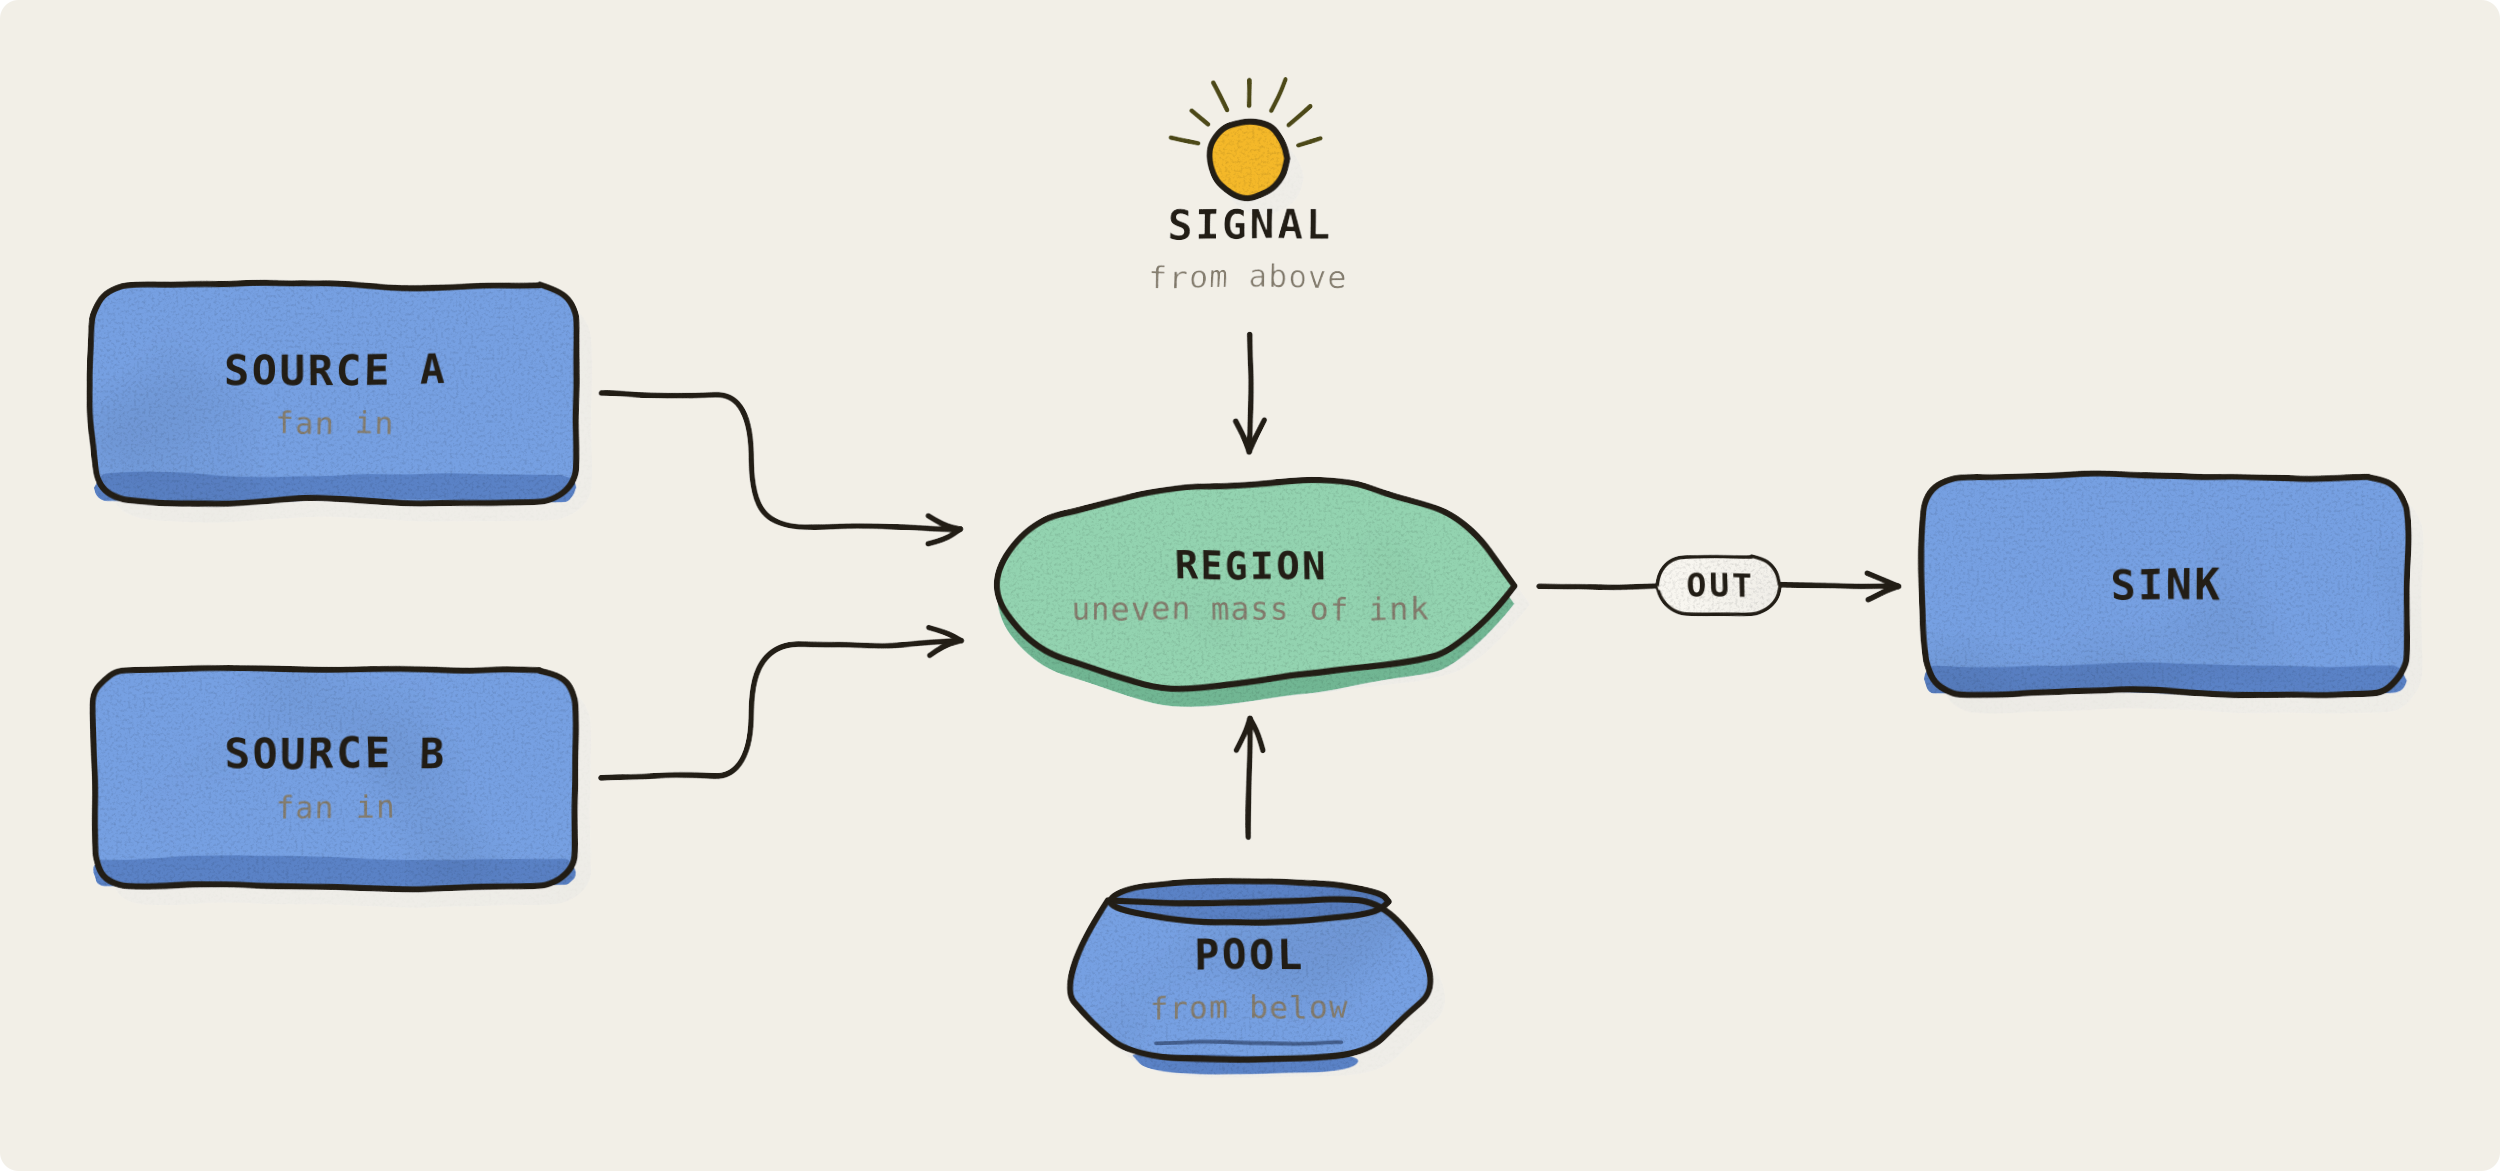
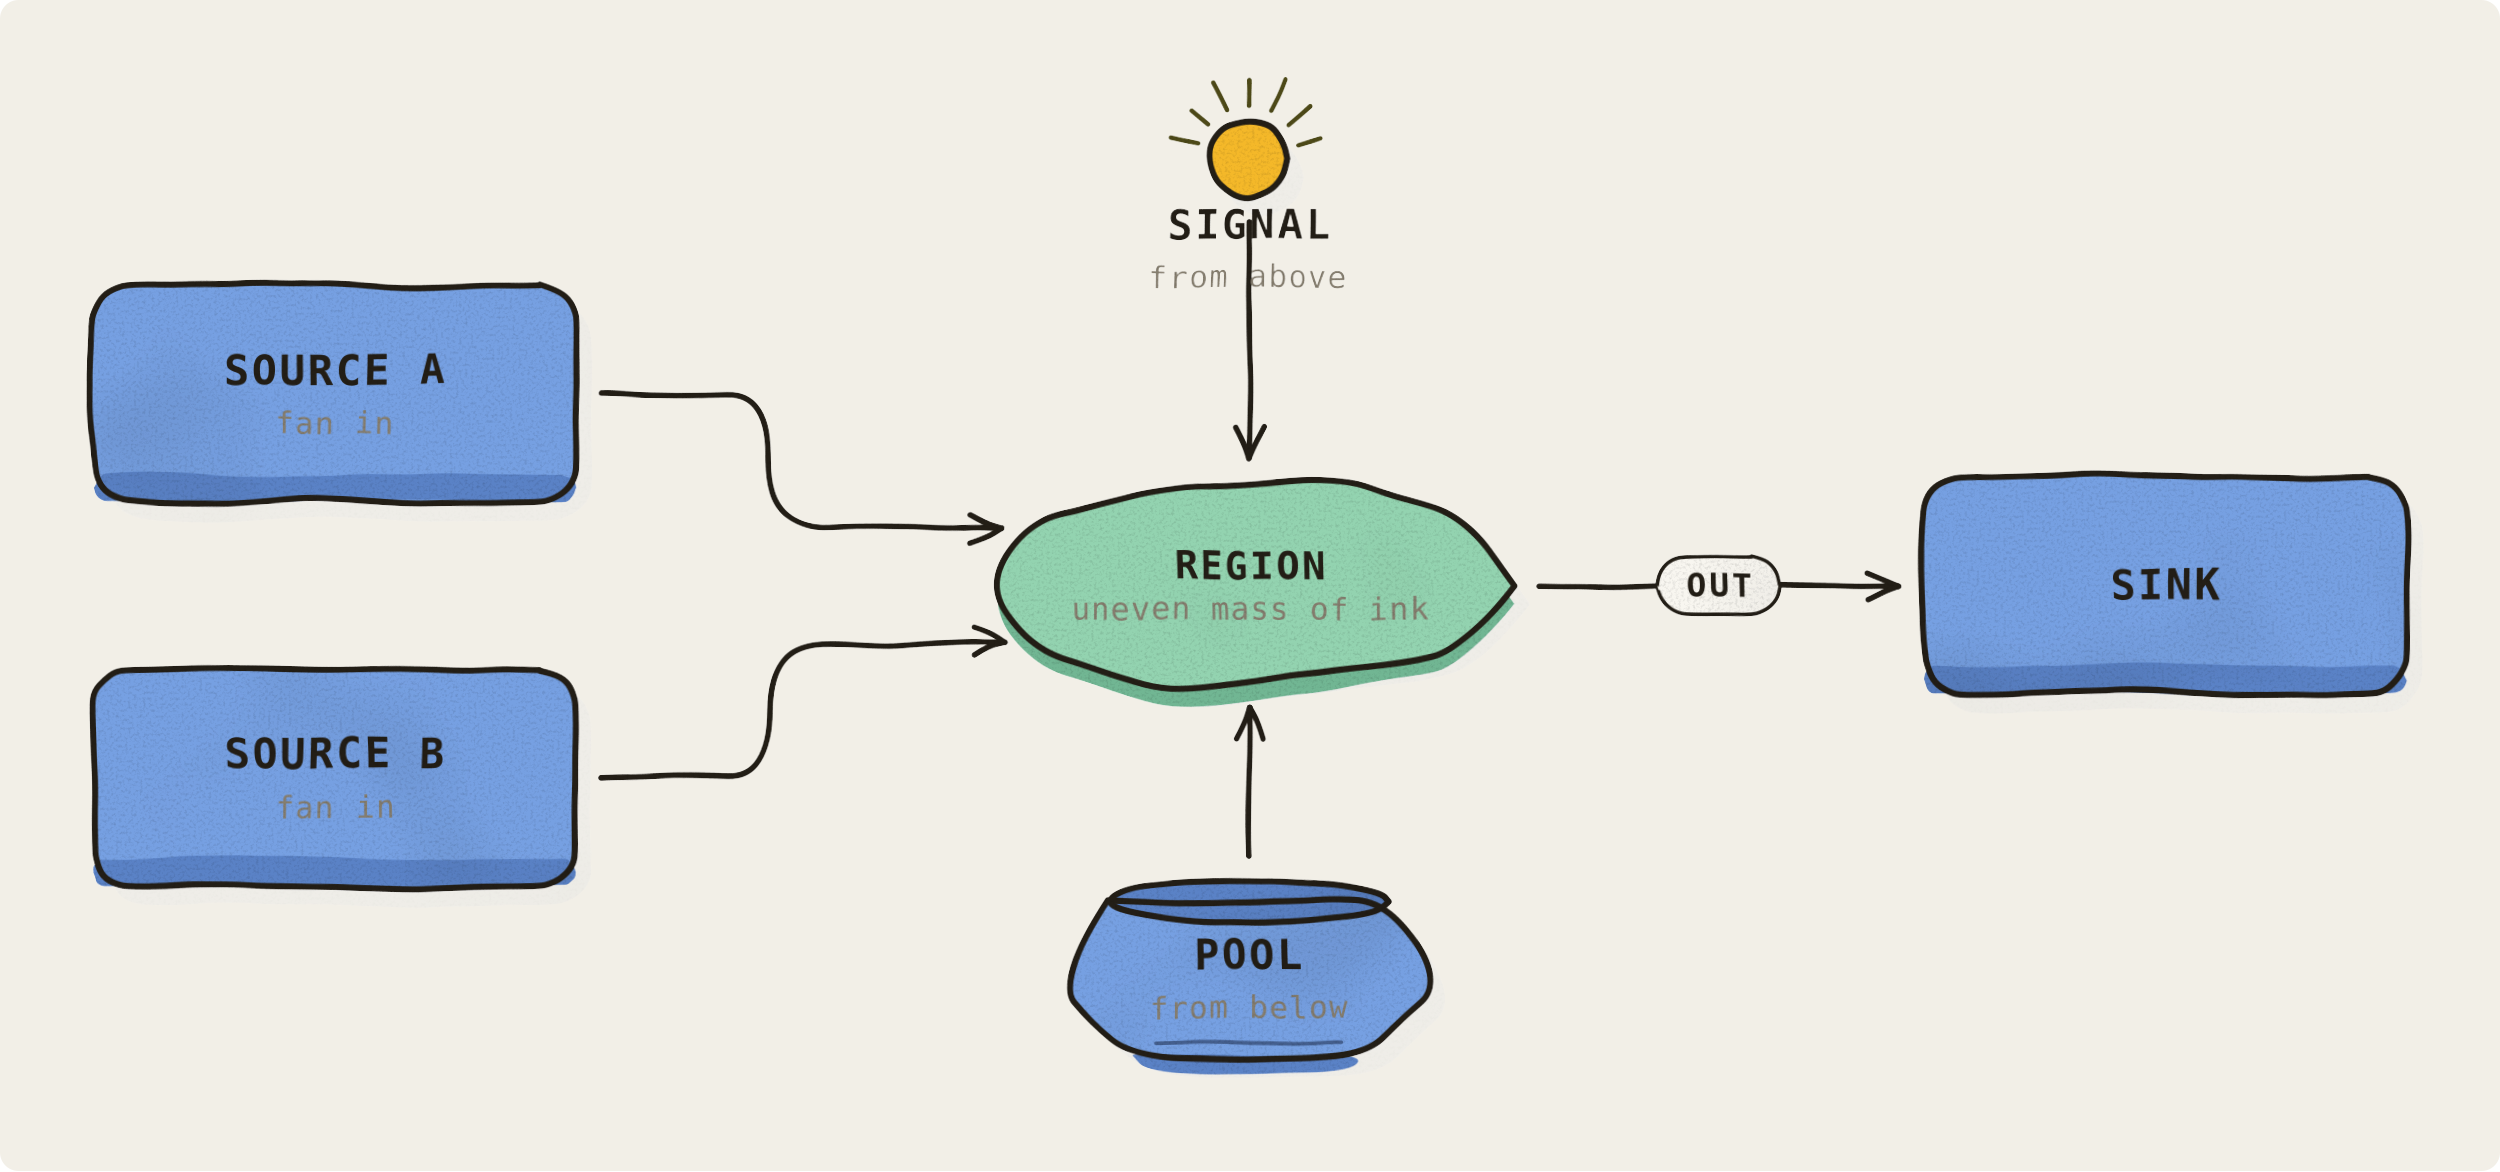
<svg xmlns="http://www.w3.org/2000/svg" viewBox="50.0 50.0 807.0 378.0" width="807" height="378" font-family="ui-monospace, 'SF Mono', Menlo, Consolas, monospace">
  <rect x="50.0" y="50.0" width="807.0" height="378.0" fill="#f2efe7" rx="6" />
  <defs>
    <filter id="hand" x="-4%" y="-4%" width="108%" height="108%" color-interpolation-filters="sRGB">
      <feTurbulence type="fractalNoise" baseFrequency="0.035" numOctaves="2" seed="4" result="warp" />
      <feDisplacementMap in="SourceGraphic" in2="warp" scale="1.56" xChannelSelector="R" yChannelSelector="G" result="wob" />
      <feTurbulence type="fractalNoise" baseFrequency="1.039" numOctaves="3" seed="11" result="n1" />
      <feColorMatrix in="n1" type="matrix" values=".26 0 0 0 .86  .26 0 0 0 .86  .26 0 0 0 .86  0 0 0 0 1" result="grain" />
      <feTurbulence type="fractalNoise" baseFrequency="0.014" numOctaves="2" seed="7" result="n2" />
      <feColorMatrix in="n2" type="matrix" values=".3 0 0 0 .87  .3 0 0 0 .87  .3 0 0 0 .87  0 0 0 0 1" result="blot" />
      <feBlend in="wob" in2="grain" mode="multiply" result="g1" />
      <feBlend in="g1" in2="blot" mode="multiply" result="g2" />
      <feComposite in="g2" in2="wob" operator="in" />
    </filter>
  </defs>
  <g filter="url(#hand)" transform="translate(16 16)">
    <g class="edge" data-edge="left1&gt;region" opacity="1">
-       <path class="s" d="M228 161.1Q252.36 162.07 264.55 161.54Q276.74 161 276.73 182.94Q276.72 204.88 293.54 204.23Q310.36 203.58 327.18 204.19L344 204.8" fill="none" stroke="#231e16" stroke-width="1.9" stroke-linejoin="round" stroke-linecap="round" />
-       <path class="s" d="M333.92 200.4Q338.63 203.34 341.31 204.07L344 204.8" fill="none" stroke="#231e16" stroke-width="1.9" stroke-linejoin="round" stroke-linecap="round" />
-       <path class="s" d="M334.01 209.41Q339.35 207.87 341.67 206.33L344 204.8" fill="none" stroke="#231e16" stroke-width="1.9" stroke-linejoin="round" stroke-linecap="round" />
+       <path class="s" d="M228 161.1Q255.12 162.07 268.69 161.54Q282.26 161 282.25 182.94Q282.24 204.88 300.97 204.23Q319.7 203.58 338.42 204.19L357.15 204.8" fill="none" stroke="#231e16" stroke-width="1.9" stroke-linejoin="round" stroke-linecap="round" />
+       <path class="s" d="M347.07 200.4Q351.78 203.34 354.46 204.07L357.15 204.8" fill="none" stroke="#231e16" stroke-width="1.9" stroke-linejoin="round" stroke-linecap="round" />
+       <path class="s" d="M347.16 209.41Q352.5 207.87 354.82 206.33L357.15 204.8" fill="none" stroke="#231e16" stroke-width="1.9" stroke-linejoin="round" stroke-linecap="round" />
    </g>
    <g class="edge" data-edge="left2&gt;region" opacity="1">
-       <path class="s" d="M228 285.1Q252.36 283.94 264.47 284.47Q276.58 285 276.65 263.17Q276.72 241.34 293.54 241.85Q310.36 242.37 327.18 241.79L344 241.2" fill="none" stroke="#231e16" stroke-width="1.9" stroke-linejoin="round" stroke-linecap="round" />
-       <path class="s" d="M333.98 236.67Q339.28 238.29 341.64 239.74L344 241.2" fill="none" stroke="#231e16" stroke-width="1.9" stroke-linejoin="round" stroke-linecap="round" />
-       <path class="s" d="M333.98 245.73Q338.61 242.63 341.31 241.91L344 241.2" fill="none" stroke="#231e16" stroke-width="1.9" stroke-linejoin="round" stroke-linecap="round" />
+       <path class="s" d="M228 285.1Q255.35 283.94 268.95 284.47Q282.55 285 282.62 263.17Q282.69 241.34 301.57 241.85Q320.46 242.37 339.34 241.79L358.22 241.2" fill="none" stroke="#231e16" stroke-width="1.9" stroke-linejoin="round" stroke-linecap="round" />
+       <path class="s" d="M348.2 236.67Q353.5 238.29 355.86 239.74L358.22 241.2" fill="none" stroke="#231e16" stroke-width="1.9" stroke-linejoin="round" stroke-linecap="round" />
+       <path class="s" d="M348.2 245.73Q352.83 242.63 355.53 241.91L358.22 241.2" fill="none" stroke="#231e16" stroke-width="1.9" stroke-linejoin="round" stroke-linecap="round" />
    </g>
    <g class="edge" data-edge="above&gt;region" opacity="1">
-       <path class="s" d="M437.36 142L437.4 180" fill="none" stroke="#231e16" stroke-width="1.9" stroke-linejoin="round" stroke-linecap="round" />
-       <path class="s" d="M442.01 170.01Q439.42 174.88 438.41 177.44L437.4 180" fill="none" stroke="#231e16" stroke-width="1.9" stroke-linejoin="round" stroke-linecap="round" />
-       <path class="s" d="M432.74 170.04Q435.33 174.9 436.36 177.45L437.4 180" fill="none" stroke="#231e16" stroke-width="1.9" stroke-linejoin="round" stroke-linecap="round" />
+       <path class="s" d="M437.36 105.35Q437.16 143.7 437.28 162.87L437.4 182.05" fill="none" stroke="#231e16" stroke-width="1.9" stroke-linejoin="round" stroke-linecap="round" />
+       <path class="s" d="M442.07 172.08Q439.45 176.94 438.43 179.49L437.4 182.05" fill="none" stroke="#231e16" stroke-width="1.9" stroke-linejoin="round" stroke-linecap="round" />
+       <path class="s" d="M432.79 172.06Q435.35 176.93 436.38 179.49L437.4 182.05" fill="none" stroke="#231e16" stroke-width="1.9" stroke-linejoin="round" stroke-linecap="round" />
    </g>
    <g class="edge" data-edge="below&gt;region" opacity="1">
-       <path class="s" d="M437.13 304L437.4 266" fill="none" stroke="#231e16" stroke-width="1.9" stroke-linejoin="round" stroke-linecap="round" />
-       <path class="s" d="M432.92 276.05Q435.57 271.21 436.48 268.6L437.4 266" fill="none" stroke="#231e16" stroke-width="1.9" stroke-linejoin="round" stroke-linecap="round" />
-       <path class="s" d="M441.55 276.19Q439.98 270.88 438.69 268.44L437.4 266" fill="none" stroke="#231e16" stroke-width="1.9" stroke-linejoin="round" stroke-linecap="round" />
+       <path class="s" d="M437.13 310L437.4 262.4" fill="none" stroke="#231e16" stroke-width="1.9" stroke-linejoin="round" stroke-linecap="round" />
+       <path class="s" d="M432.95 272.46Q435.58 267.61 436.49 265.01L437.4 262.4" fill="none" stroke="#231e16" stroke-width="1.9" stroke-linejoin="round" stroke-linecap="round" />
+       <path class="s" d="M441.57 272.58Q439.99 267.27 438.7 264.83L437.4 262.4" fill="none" stroke="#231e16" stroke-width="1.9" stroke-linejoin="round" stroke-linecap="round" />
    </g>
    <g class="edge" data-edge="region&gt;right" opacity="1">
      <path class="s" d="M530.8 223.23Q559.85 223.24 574.38 222.87Q588.9 222.51 603.42 222.74Q617.95 222.96 632.48 222.98L647 223" fill="none" stroke="#231e16" stroke-width="1.9" stroke-linejoin="round" stroke-linecap="round" />
      <path class="s" d="M636.86 218.73Q641.9 220.94 644.45 221.97L647 223" fill="none" stroke="#231e16" stroke-width="1.9" stroke-linejoin="round" stroke-linecap="round" />
      <path class="s" d="M636.88 227.31Q641.81 224.86 644.4 223.93L647 223" fill="none" stroke="#231e16" stroke-width="1.9" stroke-linejoin="round" stroke-linecap="round" />
      <g class="tag">
        <path class="f" d="M599.23 213.18Q602.82 214.19 604.31 215.27Q605.79 216.35 606.82 217.86Q607.85 219.38 608.26 221.19Q608.67 223 608.82 223.03Q608.97 223.06 608.62 224.95Q608.26 226.85 607.09 228.31Q605.92 229.78 604.34 230.66Q602.75 231.54 600.96 232.01Q599.17 232.49 588.87 232.62Q578.58 232.76 576.76 232.32Q574.93 231.88 573.47 230.77Q572.01 229.66 571.01 228.13Q570 226.61 569.57 224.8Q569.14 223 569.13 223Q569.13 223 569.47 221.17Q569.82 219.34 570.86 217.8Q571.91 216.27 573.46 215.27Q575.01 214.28 576.82 213.95Q578.64 213.62 588.9 213.56L599.17 213.5Z" fill="#f8f6f0" />
        <path class="s" d="M599.23 213.18Q602.82 214.19 604.31 215.27Q605.79 216.35 606.82 217.86Q607.85 219.38 608.26 221.19Q608.67 223 608.82 223.03Q608.97 223.06 608.62 224.95Q608.26 226.85 607.09 228.31Q605.92 229.78 604.34 230.66Q602.75 231.54 600.96 232.01Q599.17 232.49 588.87 232.62Q578.58 232.76 576.76 232.32Q574.93 231.88 573.47 230.77Q572.01 229.66 571.01 228.13Q570 226.61 569.57 224.8Q569.14 223 569.13 223Q569.13 223 569.47 221.17Q569.82 219.34 570.86 217.8Q571.91 216.27 573.46 215.27Q575.01 214.28 576.82 213.95Q578.64 213.62 588.9 213.56L599.17 213.5Z" fill="none" stroke="#231e16" stroke-width="1.2" stroke-linejoin="round" stroke-linecap="round" />
        <text class="t" x="588.9" y="226.78" fill="#231e16" font-size="10.5" font-weight="700" text-anchor="middle" letter-spacing="0.09em">OUT</text>
      </g>
    </g>
    <g class="node" data-node="left1" opacity="1">
      <g class="shadow" transform="translate(5 6)">
        <path class="f" d="M208.06 125.7Q212.44 127.14 214.51 128.3Q216.58 129.45 217.79 131.44Q219 133.43 219.53 135.71Q220.07 138 219.9 149.5Q219.73 161 220.01 172.53Q220.29 184.06 219.74 186.36Q219.18 188.65 217.82 190.56Q216.47 192.46 214.51 193.69Q212.56 194.92 210.28 195.58Q208 196.23 197 196.19Q186 196.14 175 196.42Q164 196.71 153 195.68Q142 194.66 131 195.17Q120 195.68 109 196.26Q98 196.85 87 196.42Q76 196 73.8 195.4Q71.6 194.8 69.55 193.65Q67.51 192.49 66.25 190.53Q64.99 188.58 64.62 186.29Q64.25 184 63.45 172.5Q62.65 161 63.11 149.46Q63.57 137.91 64.31 135.71Q65.06 133.5 66.24 131.44Q67.42 129.37 69.43 128.21Q71.44 127.05 73.72 126.39Q76 125.73 87 125.88Q98 126.02 109 125.53Q120 125.04 131 125.4Q142 125.76 153 126.35Q164 126.94 175 126.66Q186 126.38 197 126.19L208 126Z" fill="#41538f" opacity="0.17" />
      </g>
      <path class="f" d="M208.06 125.7Q212.44 127.14 214.51 128.3Q216.58 129.45 217.79 131.44Q219 133.43 219.53 135.71Q220.07 138 219.9 149.5Q219.73 161 220.01 172.53Q220.29 184.06 219.74 186.36Q219.18 188.65 217.82 190.56Q216.47 192.46 214.51 193.69Q212.56 194.92 210.28 195.58Q208 196.23 197 196.19Q186 196.14 175 196.42Q164 196.71 153 195.68Q142 194.66 131 195.17Q120 195.68 109 196.26Q98 196.85 87 196.42Q76 196 73.8 195.4Q71.6 194.8 69.55 193.65Q67.51 192.49 66.25 190.53Q64.99 188.58 64.62 186.29Q64.25 184 63.45 172.5Q62.65 161 63.11 149.46Q63.57 137.91 64.31 135.71Q65.06 133.5 66.24 131.44Q67.42 129.37 69.43 128.21Q71.44 127.05 73.72 126.39Q76 125.73 87 125.88Q98 126.02 109 125.53Q120 125.04 131 125.4Q142 125.76 153 126.35Q164 126.94 175 126.66Q186 126.38 197 126.19L208 126Z" fill="#76a0e2" />
      <path class="f" d="M215.47 187.16Q217.02 187.64 217.93 187.93Q218.83 188.22 219.27 188.99Q219.71 189.77 219.86 190.63Q220 191.5 219.87 191.47Q219.73 191.45 219.56 192.24Q219.38 193.04 218.95 193.74Q218.53 194.45 217.9 195.2Q217.28 195.96 216.39 196.1Q215.5 196.25 205 196.07Q194.5 195.89 184 195.5Q173.5 195.11 163 195.18Q152.5 195.26 142 195.69Q131.5 196.13 121 196.42Q110.5 196.71 100 196.24Q89.5 195.77 79 195.89Q68.5 196 67.67 195.78Q66.84 195.56 66.11 195.1Q65.37 194.65 64.87 193.93Q64.36 193.22 64.18 192.36Q64 191.5 63.94 191.49Q63.88 191.48 64.29 190.75Q64.71 190.02 65.09 189.28Q65.47 188.54 66.11 187.86Q66.75 187.18 67.62 186.91Q68.5 186.64 79 186.61Q89.5 186.58 100 187.11Q110.5 187.64 121 187.87Q131.5 188.09 142 187.54Q152.5 186.99 163 186.81Q173.5 186.63 184 186.71Q194.5 186.79 205 186.89L215.5 187Z" fill="#5a82c6" />
      <path class="s" d="M208.06 125.7Q212.44 127.14 214.51 128.3Q216.58 129.45 217.79 131.44Q219 133.43 219.53 135.71Q220.07 138 219.9 149.5Q219.73 161 220.01 172.53Q220.29 184.06 219.74 186.36Q219.18 188.65 217.82 190.56Q216.47 192.46 214.51 193.69Q212.56 194.92 210.28 195.58Q208 196.23 197 196.19Q186 196.14 175 196.42Q164 196.71 153 195.68Q142 194.66 131 195.17Q120 195.68 109 196.26Q98 196.85 87 196.42Q76 196 73.8 195.4Q71.6 194.8 69.55 193.65Q67.51 192.49 66.25 190.53Q64.99 188.58 64.62 186.29Q64.25 184 63.45 172.5Q62.65 161 63.11 149.46Q63.57 137.91 64.31 135.71Q65.06 133.5 66.24 131.44Q67.42 129.37 69.43 128.21Q71.44 127.05 73.72 126.39Q76 125.73 87 125.88Q98 126.02 109 125.53Q120 125.04 131 125.4Q142 125.76 153 126.35Q164 126.94 175 126.66Q186 126.38 197 126.19L208 126Z" fill="none" stroke="#231e16" stroke-width="2" stroke-linejoin="round" stroke-linecap="round" />
      <text class="t" x="142" y="158" fill="#231e16" font-size="13.5" font-weight="700" text-anchor="middle" letter-spacing="0.06em">SOURCE A</text>
      <text class="t" x="142" y="174" fill="#857d6e" font-size="10" font-weight="500" text-anchor="middle" letter-spacing="0.04em">fan in</text>
    </g>
    <g class="node" data-node="left2" opacity="1">
      <g class="shadow" transform="translate(5 6)">
        <path class="f" d="M207.96 250.18Q212.51 251.04 214.59 252.22Q216.68 253.39 217.8 255.41Q218.92 257.44 219.4 259.72Q219.88 262 219.69 273.5Q219.5 285 219.78 296.51Q220.06 308.01 219.72 310.4Q219.38 312.79 217.95 314.67Q216.53 316.56 214.55 317.77Q212.57 318.98 210.29 319.57Q208 320.15 197 320.24Q186 320.33 175 320.79Q164 321.24 153 320.73Q142 320.23 131 320.07Q120 319.91 109 319.77Q98 319.64 87 319.84Q75.99 320.04 73.66 319.63Q71.32 319.22 69.21 317.99Q67.11 316.76 66.18 314.64Q65.24 312.53 64.76 310.26Q64.28 308 64.4 296.5Q64.51 285 64.12 273.47Q63.74 261.95 64.11 259.53Q64.48 257.12 66.08 255.44Q67.68 253.77 69.54 252.33Q71.4 250.88 73.7 250.56Q76 250.24 87 250.04Q98 249.84 109 249.64Q120 249.44 131 249.74Q142 250.03 153 250Q164 249.97 175 250.31Q186 250.64 197 250.32L208 250Z" fill="#41538f" opacity="0.17" />
      </g>
      <path class="f" d="M207.96 250.18Q212.51 251.04 214.59 252.22Q216.68 253.39 217.8 255.41Q218.92 257.44 219.4 259.72Q219.88 262 219.69 273.5Q219.5 285 219.78 296.51Q220.06 308.01 219.72 310.4Q219.38 312.79 217.95 314.67Q216.53 316.56 214.55 317.77Q212.57 318.98 210.29 319.57Q208 320.15 197 320.24Q186 320.33 175 320.79Q164 321.24 153 320.73Q142 320.23 131 320.07Q120 319.91 109 319.77Q98 319.64 87 319.84Q75.99 320.04 73.66 319.63Q71.32 319.22 69.21 317.99Q67.11 316.76 66.18 314.64Q65.24 312.53 64.76 310.26Q64.28 308 64.4 296.5Q64.51 285 64.12 273.47Q63.74 261.95 64.11 259.53Q64.48 257.12 66.08 255.44Q67.68 253.77 69.54 252.33Q71.4 250.88 73.7 250.56Q76 250.24 87 250.04Q98 249.84 109 249.64Q120 249.44 131 249.74Q142 250.03 153 250Q164 249.97 175 250.31Q186 250.64 197 250.32L208 250Z" fill="#76a0e2" />
      <path class="f" d="M215.5 310.98Q217.45 311 217.97 311.72Q218.49 312.44 219.03 313.12Q219.56 313.8 219.78 314.65Q220 315.5 220.01 315.5Q220.02 315.5 219.92 316.42Q219.82 317.33 219.2 317.93Q218.58 318.53 217.91 319.12Q217.23 319.7 216.37 319.62Q215.5 319.53 205 319.79Q194.5 320.05 184 320.47Q173.5 320.89 163 320.7Q152.5 320.5 142 320.1Q131.5 319.7 121 319.72Q110.5 319.75 100 319.58Q89.5 319.41 79 319.69Q68.5 319.98 67.59 319.89Q66.69 319.8 65.89 319.31Q65.09 318.83 64.92 317.99Q64.75 317.14 64.37 316.32Q64 315.5 64.07 315.51Q64.14 315.53 64.05 314.53Q63.96 313.52 64.67 312.97Q65.38 312.42 66.08 311.87Q66.78 311.33 67.64 311.4Q68.5 311.47 79 311.15Q89.5 310.83 100 310.54Q110.5 310.26 121 310.22Q131.5 310.18 142 310.68Q152.5 311.19 163 311.51Q173.5 311.83 184 311.62Q194.5 311.4 205 311.2L215.5 311Z" fill="#5a82c6" />
      <path class="s" d="M207.96 250.18Q212.51 251.04 214.59 252.22Q216.68 253.39 217.8 255.41Q218.92 257.44 219.4 259.72Q219.88 262 219.69 273.5Q219.5 285 219.78 296.51Q220.06 308.01 219.72 310.4Q219.38 312.79 217.95 314.67Q216.53 316.56 214.55 317.77Q212.57 318.98 210.29 319.57Q208 320.15 197 320.24Q186 320.33 175 320.79Q164 321.24 153 320.73Q142 320.23 131 320.07Q120 319.91 109 319.77Q98 319.64 87 319.84Q75.99 320.04 73.66 319.63Q71.32 319.22 69.21 317.99Q67.11 316.76 66.18 314.64Q65.24 312.53 64.76 310.26Q64.28 308 64.4 296.5Q64.51 285 64.12 273.47Q63.74 261.95 64.11 259.53Q64.48 257.12 66.08 255.44Q67.68 253.77 69.54 252.33Q71.4 250.88 73.7 250.56Q76 250.24 87 250.04Q98 249.84 109 249.64Q120 249.44 131 249.74Q142 250.03 153 250Q164 249.97 175 250.31Q186 250.64 197 250.32L208 250Z" fill="none" stroke="#231e16" stroke-width="2" stroke-linejoin="round" stroke-linecap="round" />
      <text class="t" x="142" y="282" fill="#231e16" font-size="13.5" font-weight="700" text-anchor="middle" letter-spacing="0.06em">SOURCE B</text>
      <text class="t" x="142" y="298" fill="#857d6e" font-size="10" font-weight="500" text-anchor="middle" letter-spacing="0.04em">fan in</text>
    </g>
    <g class="node" data-node="above" opacity="1">
      <g class="shadow" transform="translate(5 6)">
        <path class="f" d="M449.96 84.99Q449.23 88.74 448.3 90.43Q447.37 92.11 445.99 93.51Q444.6 94.91 442.79 95.73Q440.99 96.56 438.96 97.22Q436.92 97.87 434.89 97.44Q432.86 97 431.14 95.96Q429.42 94.93 427.91 93.62Q426.4 92.3 425.63 90.54Q424.86 88.78 424.54 86.91Q424.22 85.04 424.41 83.1Q424.61 81.17 425.57 79.48Q426.53 77.79 427.94 76.39Q429.35 74.99 431.2 74.34Q433.05 73.7 435.01 73.27Q436.97 72.83 439 73.02Q441.04 73.21 442.98 73.96Q444.93 74.71 446.16 76.26Q447.4 77.8 448.29 79.51Q449.19 81.21 449.59 83.11L450 85Z" fill="#41538f" opacity="0.17" />
      </g>
      <path class="f" d="M449.96 84.99Q449.23 88.74 448.3 90.43Q447.37 92.11 445.99 93.51Q444.6 94.91 442.79 95.73Q440.99 96.56 438.96 97.22Q436.92 97.87 434.89 97.44Q432.86 97 431.14 95.96Q429.42 94.93 427.91 93.62Q426.4 92.3 425.63 90.54Q424.86 88.78 424.54 86.91Q424.22 85.04 424.41 83.1Q424.61 81.17 425.57 79.48Q426.53 77.79 427.94 76.39Q429.35 74.99 431.2 74.34Q433.05 73.7 435.01 73.27Q436.97 72.83 439 73.02Q441.04 73.21 442.98 73.96Q444.93 74.71 446.16 76.26Q447.4 77.8 448.29 79.51Q449.19 81.21 449.59 83.11L450 85Z" fill="#f4b829" />
      <path class="s" d="M449.96 84.99Q449.23 88.74 448.3 90.43Q447.37 92.11 445.99 93.51Q444.6 94.91 442.79 95.73Q440.99 96.56 438.96 97.22Q436.92 97.87 434.89 97.44Q432.86 97 431.14 95.96Q429.42 94.93 427.91 93.62Q426.4 92.3 425.63 90.54Q424.86 88.78 424.54 86.91Q424.22 85.04 424.41 83.1Q424.61 81.17 425.57 79.48Q426.53 77.79 427.94 76.39Q429.35 74.99 431.2 74.34Q433.05 73.7 435.01 73.27Q436.97 72.83 439 73.02Q441.04 73.21 442.98 73.96Q444.93 74.71 446.16 76.26Q447.4 77.8 448.29 79.51Q449.19 81.21 449.59 83.11L450 85Z" fill="none" stroke="#231e16" stroke-width="2" stroke-linejoin="round" stroke-linecap="round" />
      <path class="s" d="M420.63 80.4L411.89 78.27" fill="none" stroke="#4e4a18" stroke-width="1.6" stroke-linejoin="round" stroke-linecap="round" />
      <path class="s" d="M423.87 74.2L418.61 69.57" fill="none" stroke="#4e4a18" stroke-width="1.6" stroke-linejoin="round" stroke-linecap="round" />
      <path class="s" d="M430.09 69.46L425.59 60.53" fill="none" stroke="#4e4a18" stroke-width="1.6" stroke-linejoin="round" stroke-linecap="round" />
      <path class="s" d="M437.22 68L437 60" fill="none" stroke="#4e4a18" stroke-width="1.6" stroke-linejoin="round" stroke-linecap="round" />
      <path class="s" d="M444.27 69.63Q446.8 64.74 447.82 62.18L448.83 59.62" fill="none" stroke="#4e4a18" stroke-width="1.6" stroke-linejoin="round" stroke-linecap="round" />
      <path class="s" d="M450.09 74.15L456.92 68.29" fill="none" stroke="#4e4a18" stroke-width="1.6" stroke-linejoin="round" stroke-linecap="round" />
      <path class="s" d="M453.46 80.74L460.18 78.79" fill="none" stroke="#4e4a18" stroke-width="1.6" stroke-linejoin="round" stroke-linecap="round" />
      <text class="t" x="437" y="111" fill="#231e16" font-size="13.5" font-weight="700" text-anchor="middle" letter-spacing="0.06em">SIGNAL</text>
      <text class="t" x="437" y="127" fill="#857d6e" font-size="10" font-weight="500" text-anchor="middle" letter-spacing="0.04em">from above</text>
    </g>
    <g class="node" data-node="region" opacity="1">
      <g class="shadow" transform="translate(5 6)">
        <path class="f" d="M522.86 223.05Q507.13 243.82 496.48 245.92Q485.83 248.02 475.05 249.32Q464.27 250.61 450.99 252.22Q437.7 253.83 424.52 255.81Q411.34 257.79 400.61 254.08Q389.87 250.38 378.92 247.11Q367.96 243.85 359.93 233.39Q351.9 222.92 359.5 212.42Q367.11 201.92 377.81 199.28Q388.51 196.64 399.29 194.19Q410.07 191.73 423.61 191.08Q437.16 190.43 450.65 189.25Q464.14 188.07 474.78 191.31Q485.43 194.55 496.21 197.36Q507 200.17 514.9 211.59L522.8 223" fill="#41538f" opacity="0.17" />
      </g>
      <path class="f" d="M522.72 228.94Q507.08 249.55 496.32 251Q485.57 252.45 474.94 254.67Q464.31 256.89 451.04 258.63Q437.78 260.37 424.58 262Q411.39 263.64 400.74 259.68Q390.09 255.73 379.31 252.57Q368.53 249.4 360.38 239.29Q352.23 229.17 359.64 218.42Q367.05 207.67 377.76 205.06Q388.47 202.45 399.3 200.47Q410.13 198.49 423.66 197.74Q437.2 196.99 450.65 195.6Q464.1 194.21 474.82 197.21Q485.53 200.2 496.25 203.2Q506.97 206.19 514.88 217.6L522.8 229" fill="#71b693" />
      <path class="f" d="M522.86 223.05Q507.13 243.82 496.48 245.92Q485.83 248.02 475.05 249.32Q464.27 250.61 450.99 252.22Q437.7 253.83 424.52 255.81Q411.34 257.79 400.61 254.08Q389.87 250.38 378.92 247.11Q367.96 243.85 359.93 233.39Q351.9 222.92 359.5 212.42Q367.11 201.92 377.81 199.28Q388.51 196.64 399.29 194.19Q410.07 191.73 423.61 191.08Q437.16 190.43 450.65 189.25Q464.14 188.07 474.78 191.31Q485.43 194.55 496.21 197.36Q507 200.17 514.9 211.59L522.8 223" fill="#93d3b0" />
      <path class="s" d="M522.86 223.05Q507.13 243.82 496.48 245.92Q485.83 248.02 475.05 249.32Q464.27 250.61 450.99 252.22Q437.7 253.83 424.52 255.81Q411.34 257.79 400.61 254.08Q389.87 250.38 378.92 247.11Q367.96 243.85 359.93 233.39Q351.9 222.92 359.5 212.42Q367.11 201.92 377.81 199.28Q388.51 196.64 399.29 194.19Q410.07 191.73 423.61 191.08Q437.16 190.43 450.65 189.25Q464.14 188.07 474.78 191.31Q485.43 194.55 496.21 197.36Q507 200.17 514.9 211.59L522.8 223" fill="none" stroke="#231e16" stroke-width="2" stroke-linejoin="round" stroke-linecap="round" />
      <text class="t" x="437.4" y="221" fill="#231e16" font-size="12.5" font-weight="700" text-anchor="middle" letter-spacing="0.06em">REGION</text>
      <text class="t" x="437.4" y="234" fill="#857d6e" font-size="10" font-weight="500" text-anchor="middle" letter-spacing="0.04em">uneven mass of ink</text>
    </g>
    <g class="node" data-node="below" opacity="1">
      <g class="shadow" transform="translate(5 6)">
        <path class="f" d="M391.68 324.95Q374.92 350.87 380.73 357.26Q386.55 363.66 393.05 369.31Q399.56 374.96 412.04 375.41Q424.52 375.86 437 375.7Q449.48 375.54 461.98 375.29Q474.48 375.04 480.49 368.85Q486.5 362.66 492.8 357.03Q499.1 351.4 490.67 338.02Q482.24 324.64 470.93 324.48Q459.62 324.32 448.31 324.73Q437 325.14 425.69 325.46Q414.38 325.79 403.07 325.39L391.76 325" fill="#41538f" opacity="0.17" />
      </g>
      <path class="f" d="M391.68 324.95Q374.92 350.87 380.73 357.26Q386.55 363.66 393.05 369.31Q399.56 374.96 412.04 375.41Q424.52 375.86 437 375.7Q449.48 375.54 461.98 375.29Q474.48 375.04 480.49 368.85Q486.5 362.66 492.8 357.03Q499.1 351.4 490.67 338.02Q482.24 324.64 470.93 324.48Q459.62 324.32 448.31 324.73Q437 325.14 425.69 325.46Q414.38 325.79 403.07 325.39L391.76 325" fill="#76a0e2" />
      <path class="f" d="M399.56 374.6Q424.52 374.2 437 374.42Q449.48 374.65 461.86 374.74Q474.23 374.84 472.34 377.34Q470.44 379.85 459.29 380.05Q448.15 380.25 437 380.49Q425.85 380.72 414.69 380.37Q403.53 380.02 401.55 377.51L399.56 375" fill="#5a82c6" />
      <path class="f" d="M482.29 325.06Q480.13 327.49 476.88 328.39Q473.63 329.29 468.61 329.98Q463.59 330.67 457.28 331Q450.97 331.34 443.99 331.5Q437.01 331.66 430.01 331.74Q423.01 331.82 416.71 331.22Q410.41 330.62 405.42 329.82Q400.43 329.03 397.18 328.11Q393.94 327.2 392.97 326.23Q392.01 325.26 393.02 324.14Q394.03 323.01 397.18 321.72Q400.33 320.43 405.36 319.79Q410.39 319.15 416.71 318.81Q423.02 318.48 430.01 318.31Q437 318.14 443.99 318.26Q450.98 318.39 457.27 318.96Q463.56 319.52 468.58 320.2Q473.6 320.87 476.93 321.74Q480.25 322.61 481.25 323.8L482.24 325Z" fill="#5a82c6" />
      <path class="s" d="M391.68 324.95Q374.92 350.87 380.73 357.26Q386.55 363.66 393.05 369.31Q399.56 374.96 412.04 375.41Q424.52 375.86 437 375.7Q449.48 375.54 461.98 375.29Q474.48 375.04 480.49 368.85Q486.5 362.66 492.8 357.03Q499.1 351.4 490.67 338.02Q482.24 324.64 470.93 324.48Q459.62 324.32 448.31 324.73Q437 325.14 425.69 325.46Q414.38 325.79 403.07 325.39L391.76 325" fill="none" stroke="#231e16" stroke-width="2" stroke-linejoin="round" stroke-linecap="round" />
      <path class="s" d="M482.29 325.06Q480.13 327.49 476.88 328.39Q473.63 329.29 468.61 329.98Q463.59 330.67 457.28 331Q450.97 331.34 443.99 331.5Q437.01 331.66 430.01 331.74Q423.01 331.82 416.71 331.22Q410.41 330.62 405.42 329.82Q400.43 329.03 397.18 328.11Q393.94 327.2 392.97 326.23Q392.01 325.26 393.02 324.14Q394.03 323.01 397.18 321.72Q400.33 320.43 405.36 319.79Q410.39 319.15 416.71 318.81Q423.02 318.48 430.01 318.31Q437 318.14 443.99 318.26Q450.98 318.39 457.27 318.96Q463.56 319.52 468.58 320.2Q473.6 320.87 476.93 321.74Q480.25 322.61 481.25 323.8L482.24 325Z" fill="none" stroke="#231e16" stroke-width="2" stroke-linejoin="round" stroke-linecap="round" />
      <path class="s" d="M407.05 370.79Q422.02 370.37 429.51 370.38Q437 370.39 444.49 370.66Q451.98 370.92 459.46 370.86L466.95 370.8" fill="none" stroke="#1c2948" stroke-width="1.2" stroke-linejoin="round" stroke-linecap="round" opacity="0.55" />
      <text class="t" x="437" y="346.8" fill="#231e16" font-size="13.5" font-weight="700" text-anchor="middle" letter-spacing="0.06em">POOL</text>
      <text class="t" x="437" y="362.8" fill="#857d6e" font-size="10" font-weight="500" text-anchor="middle" letter-spacing="0.04em">from below</text>
    </g>
    <g class="node" data-node="right" opacity="1">
      <g class="shadow" transform="translate(5 6)">
        <path class="f" d="M798.98 188.1Q803.55 188.98 805.51 190.25Q807.46 191.53 808.61 193.5Q809.75 195.47 810.46 197.74Q811.16 200 811 211.5Q810.84 223 811.18 234.55Q811.52 246.1 810.74 248.31Q809.96 250.51 808.61 252.33Q807.27 254.16 805.44 255.68Q803.62 257.21 801.31 257.64Q799 258.07 788 258.13Q777 258.19 766 258.35Q755 258.51 744 257.77Q733 257.04 722 256.84Q711 256.65 700 257.28Q689 257.92 677.97 258.13Q666.93 258.35 664.71 257.66Q662.49 256.97 660.47 255.74Q658.46 254.52 657.45 252.51Q656.44 250.49 655.87 248.24Q655.29 246 654.72 234.5Q654.15 223 654.3 211.45Q654.45 199.89 655.02 197.54Q655.59 195.19 657 193.27Q658.4 191.34 660.44 190.3Q662.47 189.25 664.74 188.66Q667 188.07 678 187.78Q689 187.48 700 187.05Q711 186.62 722 187.16Q733 187.71 744 187.69Q755 187.66 766 187.91Q777 188.16 788 188.08L799 188Z" fill="#41538f" opacity="0.17" />
      </g>
      <path class="f" d="M798.98 188.1Q803.55 188.98 805.51 190.25Q807.46 191.53 808.61 193.5Q809.75 195.47 810.46 197.74Q811.16 200 811 211.5Q810.84 223 811.18 234.55Q811.52 246.1 810.74 248.31Q809.96 250.51 808.61 252.33Q807.27 254.16 805.44 255.68Q803.62 257.21 801.31 257.64Q799 258.07 788 258.13Q777 258.19 766 258.35Q755 258.51 744 257.77Q733 257.04 722 256.84Q711 256.65 700 257.28Q689 257.92 677.97 258.13Q666.93 258.35 664.71 257.66Q662.49 256.97 660.47 255.74Q658.46 254.52 657.45 252.51Q656.44 250.49 655.87 248.24Q655.29 246 654.72 234.5Q654.15 223 654.3 211.45Q654.45 199.89 655.02 197.54Q655.59 195.19 657 193.27Q658.4 191.34 660.44 190.3Q662.47 189.25 664.74 188.66Q667 188.07 678 187.78Q689 187.48 700 187.05Q711 186.62 722 187.16Q733 187.71 744 187.69Q755 187.66 766 187.91Q777 188.16 788 188.08L799 188Z" fill="#76a0e2" />
      <path class="f" d="M806.55 248.76Q808.23 249.34 808.86 249.89Q809.5 250.44 809.9 251.15Q810.3 251.85 810.65 252.67Q811 253.5 811.13 253.53Q811.26 253.55 810.98 254.4Q810.7 255.25 810.18 255.95Q809.66 256.65 808.91 257Q808.16 257.35 807.33 257.53Q806.5 257.71 796 257.97Q785.5 258.23 775 258.35Q764.5 258.46 754 258.52Q743.5 258.59 733 258.23Q722.5 257.87 712 257.52Q701.5 257.17 691 257.54Q680.5 257.9 670.02 257.83Q659.55 257.76 658.57 257.85Q657.59 257.94 656.88 257.36Q656.16 256.79 655.88 255.98Q655.6 255.17 655.3 254.34Q655 253.5 655.01 253.5Q655.02 253.5 655.14 252.61Q655.26 251.72 655.74 250.94Q656.21 250.16 656.98 249.69Q657.75 249.21 658.63 249.29Q659.5 249.36 670 249.26Q680.5 249.16 691 249.06Q701.5 248.96 712 248.5Q722.5 248.03 733 248.23Q743.5 248.42 754 248.64Q764.5 248.86 775 249.09Q785.5 249.32 796 249.16L806.5 249Z" fill="#5a82c6" />
      <path class="s" d="M798.98 188.1Q803.55 188.98 805.51 190.25Q807.46 191.53 808.61 193.5Q809.75 195.47 810.46 197.74Q811.16 200 811 211.5Q810.84 223 811.18 234.55Q811.52 246.1 810.74 248.31Q809.96 250.51 808.61 252.33Q807.27 254.16 805.44 255.68Q803.62 257.21 801.31 257.64Q799 258.07 788 258.13Q777 258.19 766 258.35Q755 258.51 744 257.77Q733 257.04 722 256.84Q711 256.65 700 257.28Q689 257.92 677.97 258.13Q666.93 258.35 664.71 257.66Q662.49 256.97 660.47 255.74Q658.46 254.52 657.45 252.51Q656.44 250.49 655.87 248.24Q655.29 246 654.72 234.5Q654.15 223 654.3 211.45Q654.45 199.89 655.02 197.54Q655.59 195.19 657 193.27Q658.4 191.34 660.44 190.3Q662.47 189.25 664.74 188.66Q667 188.07 678 187.78Q689 187.48 700 187.05Q711 186.62 722 187.16Q733 187.71 744 187.69Q755 187.66 766 187.91Q777 188.16 788 188.08L799 188Z" fill="none" stroke="#231e16" stroke-width="2" stroke-linejoin="round" stroke-linecap="round" />
      <text class="t" x="733" y="227.5" fill="#231e16" font-size="13.5" font-weight="700" text-anchor="middle" letter-spacing="0.06em">SINK</text>
    </g>
  </g>
</svg>
